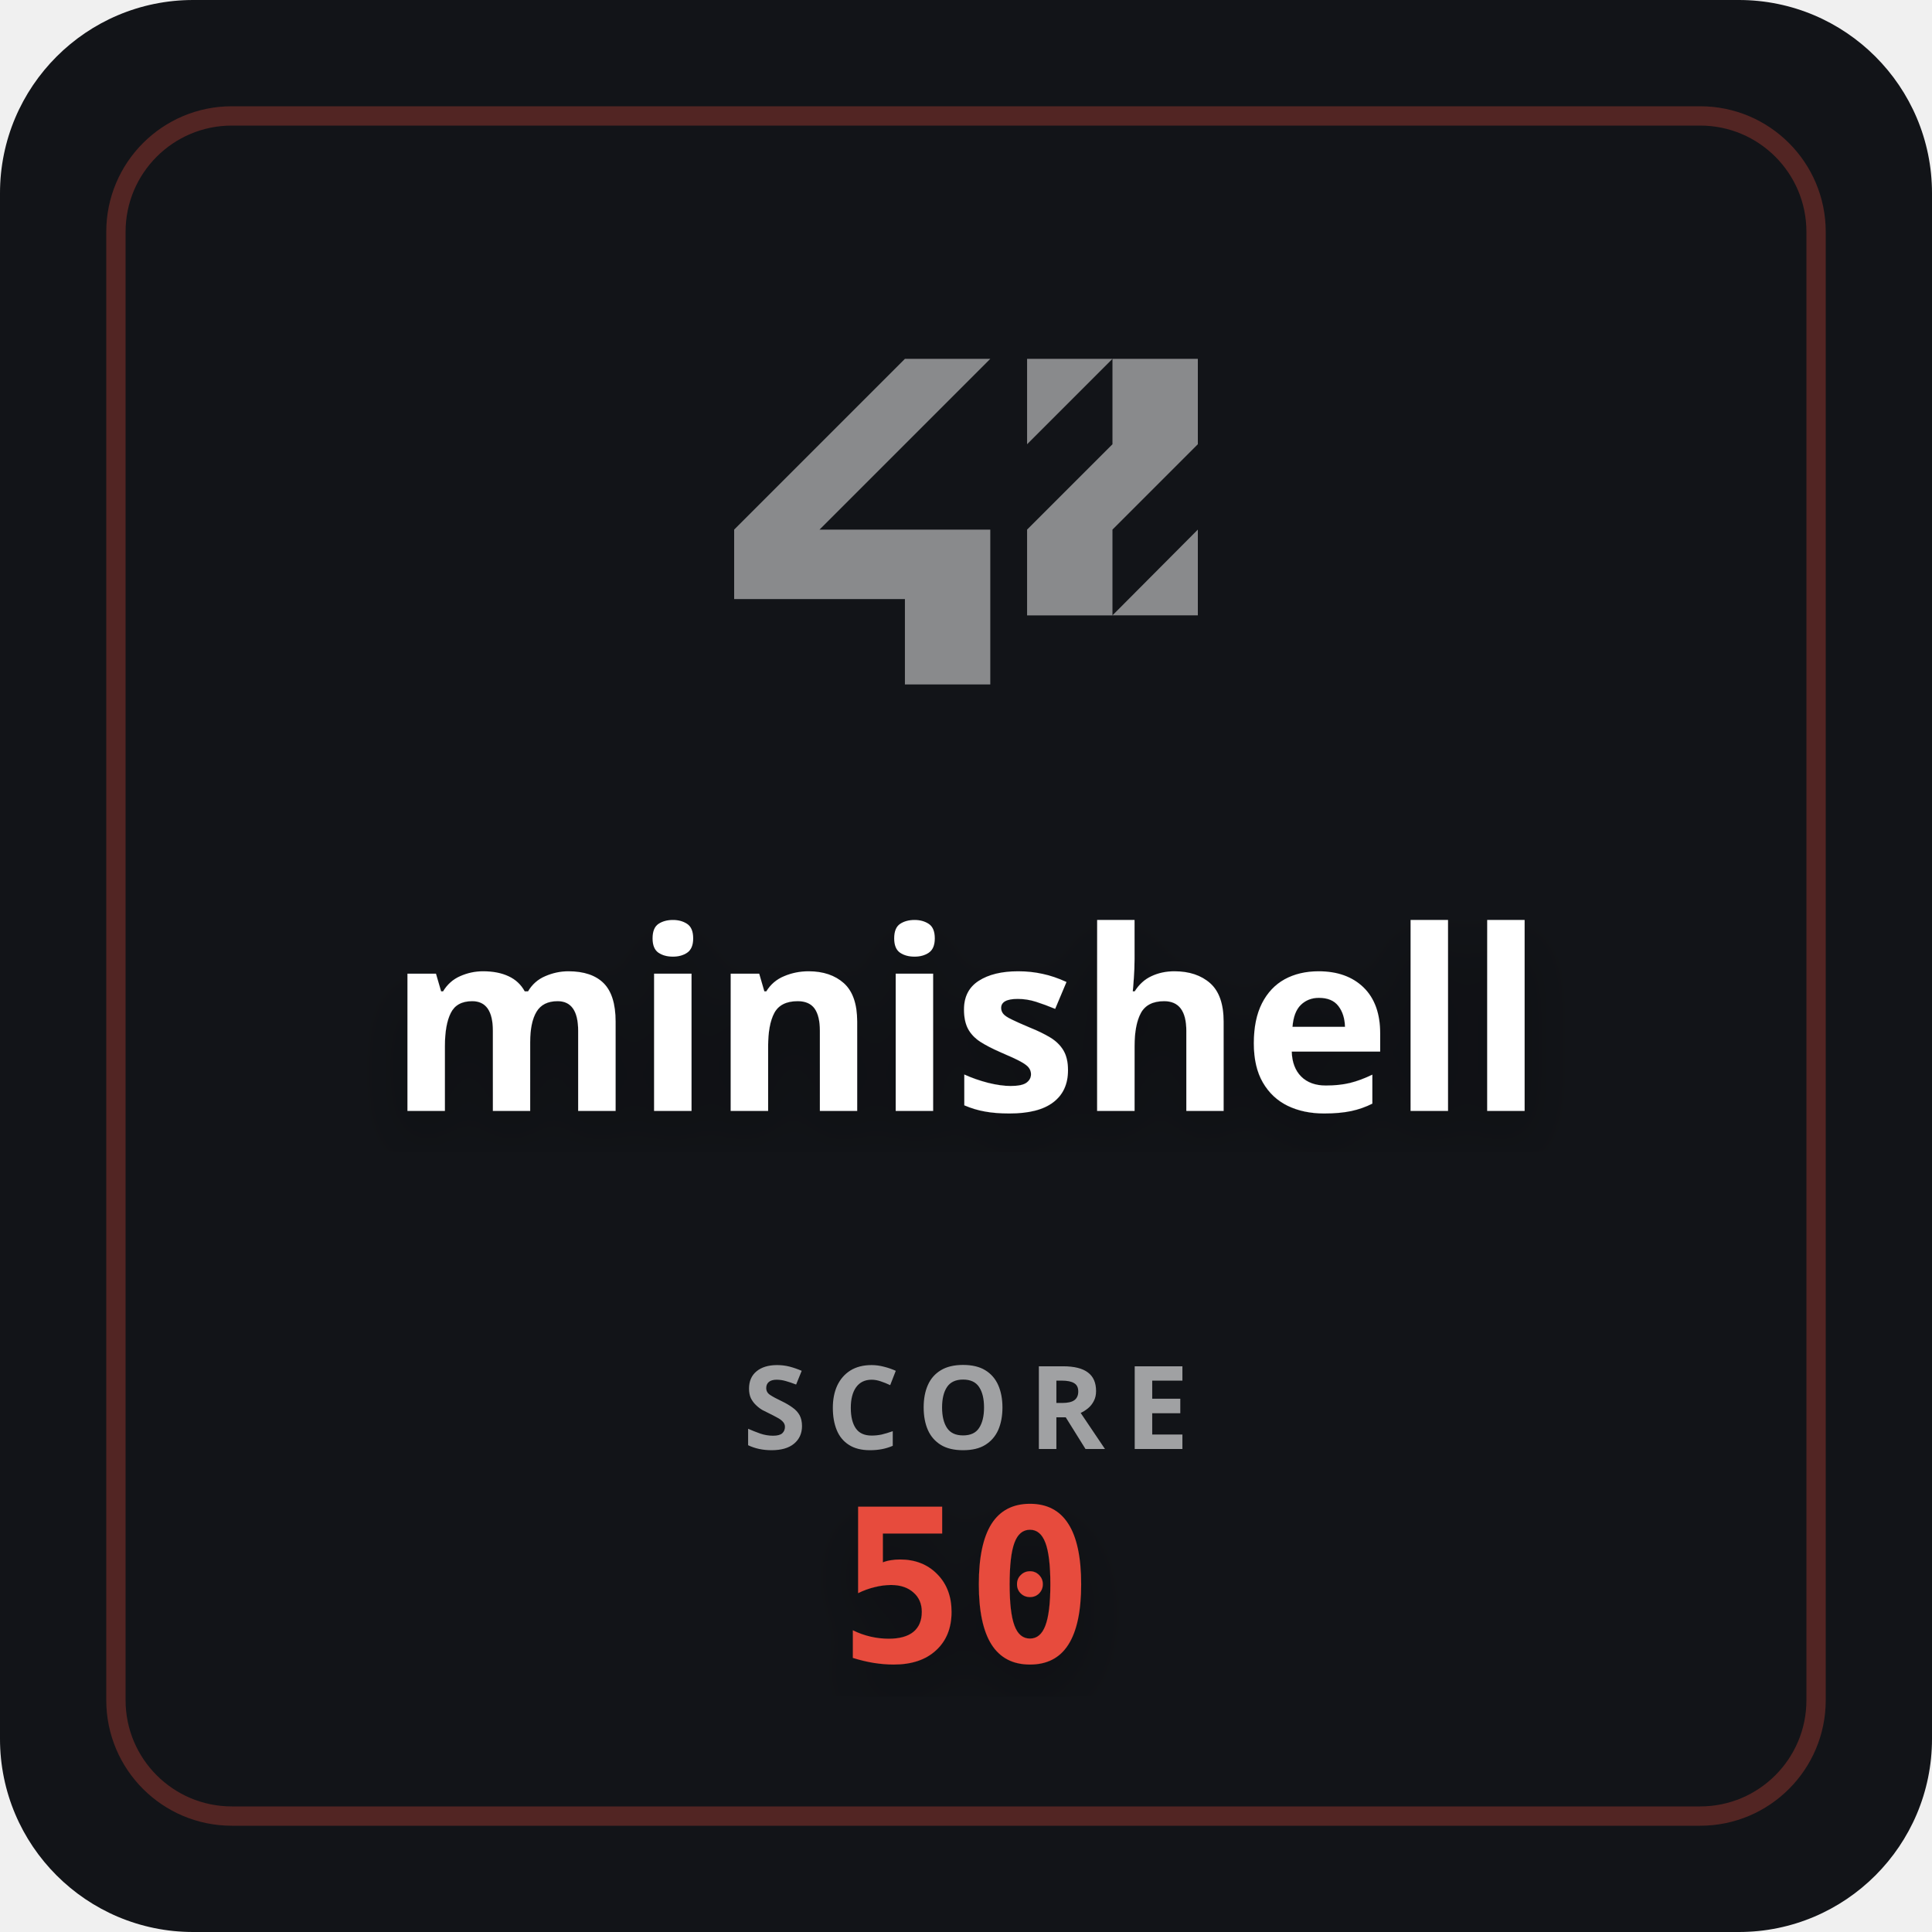
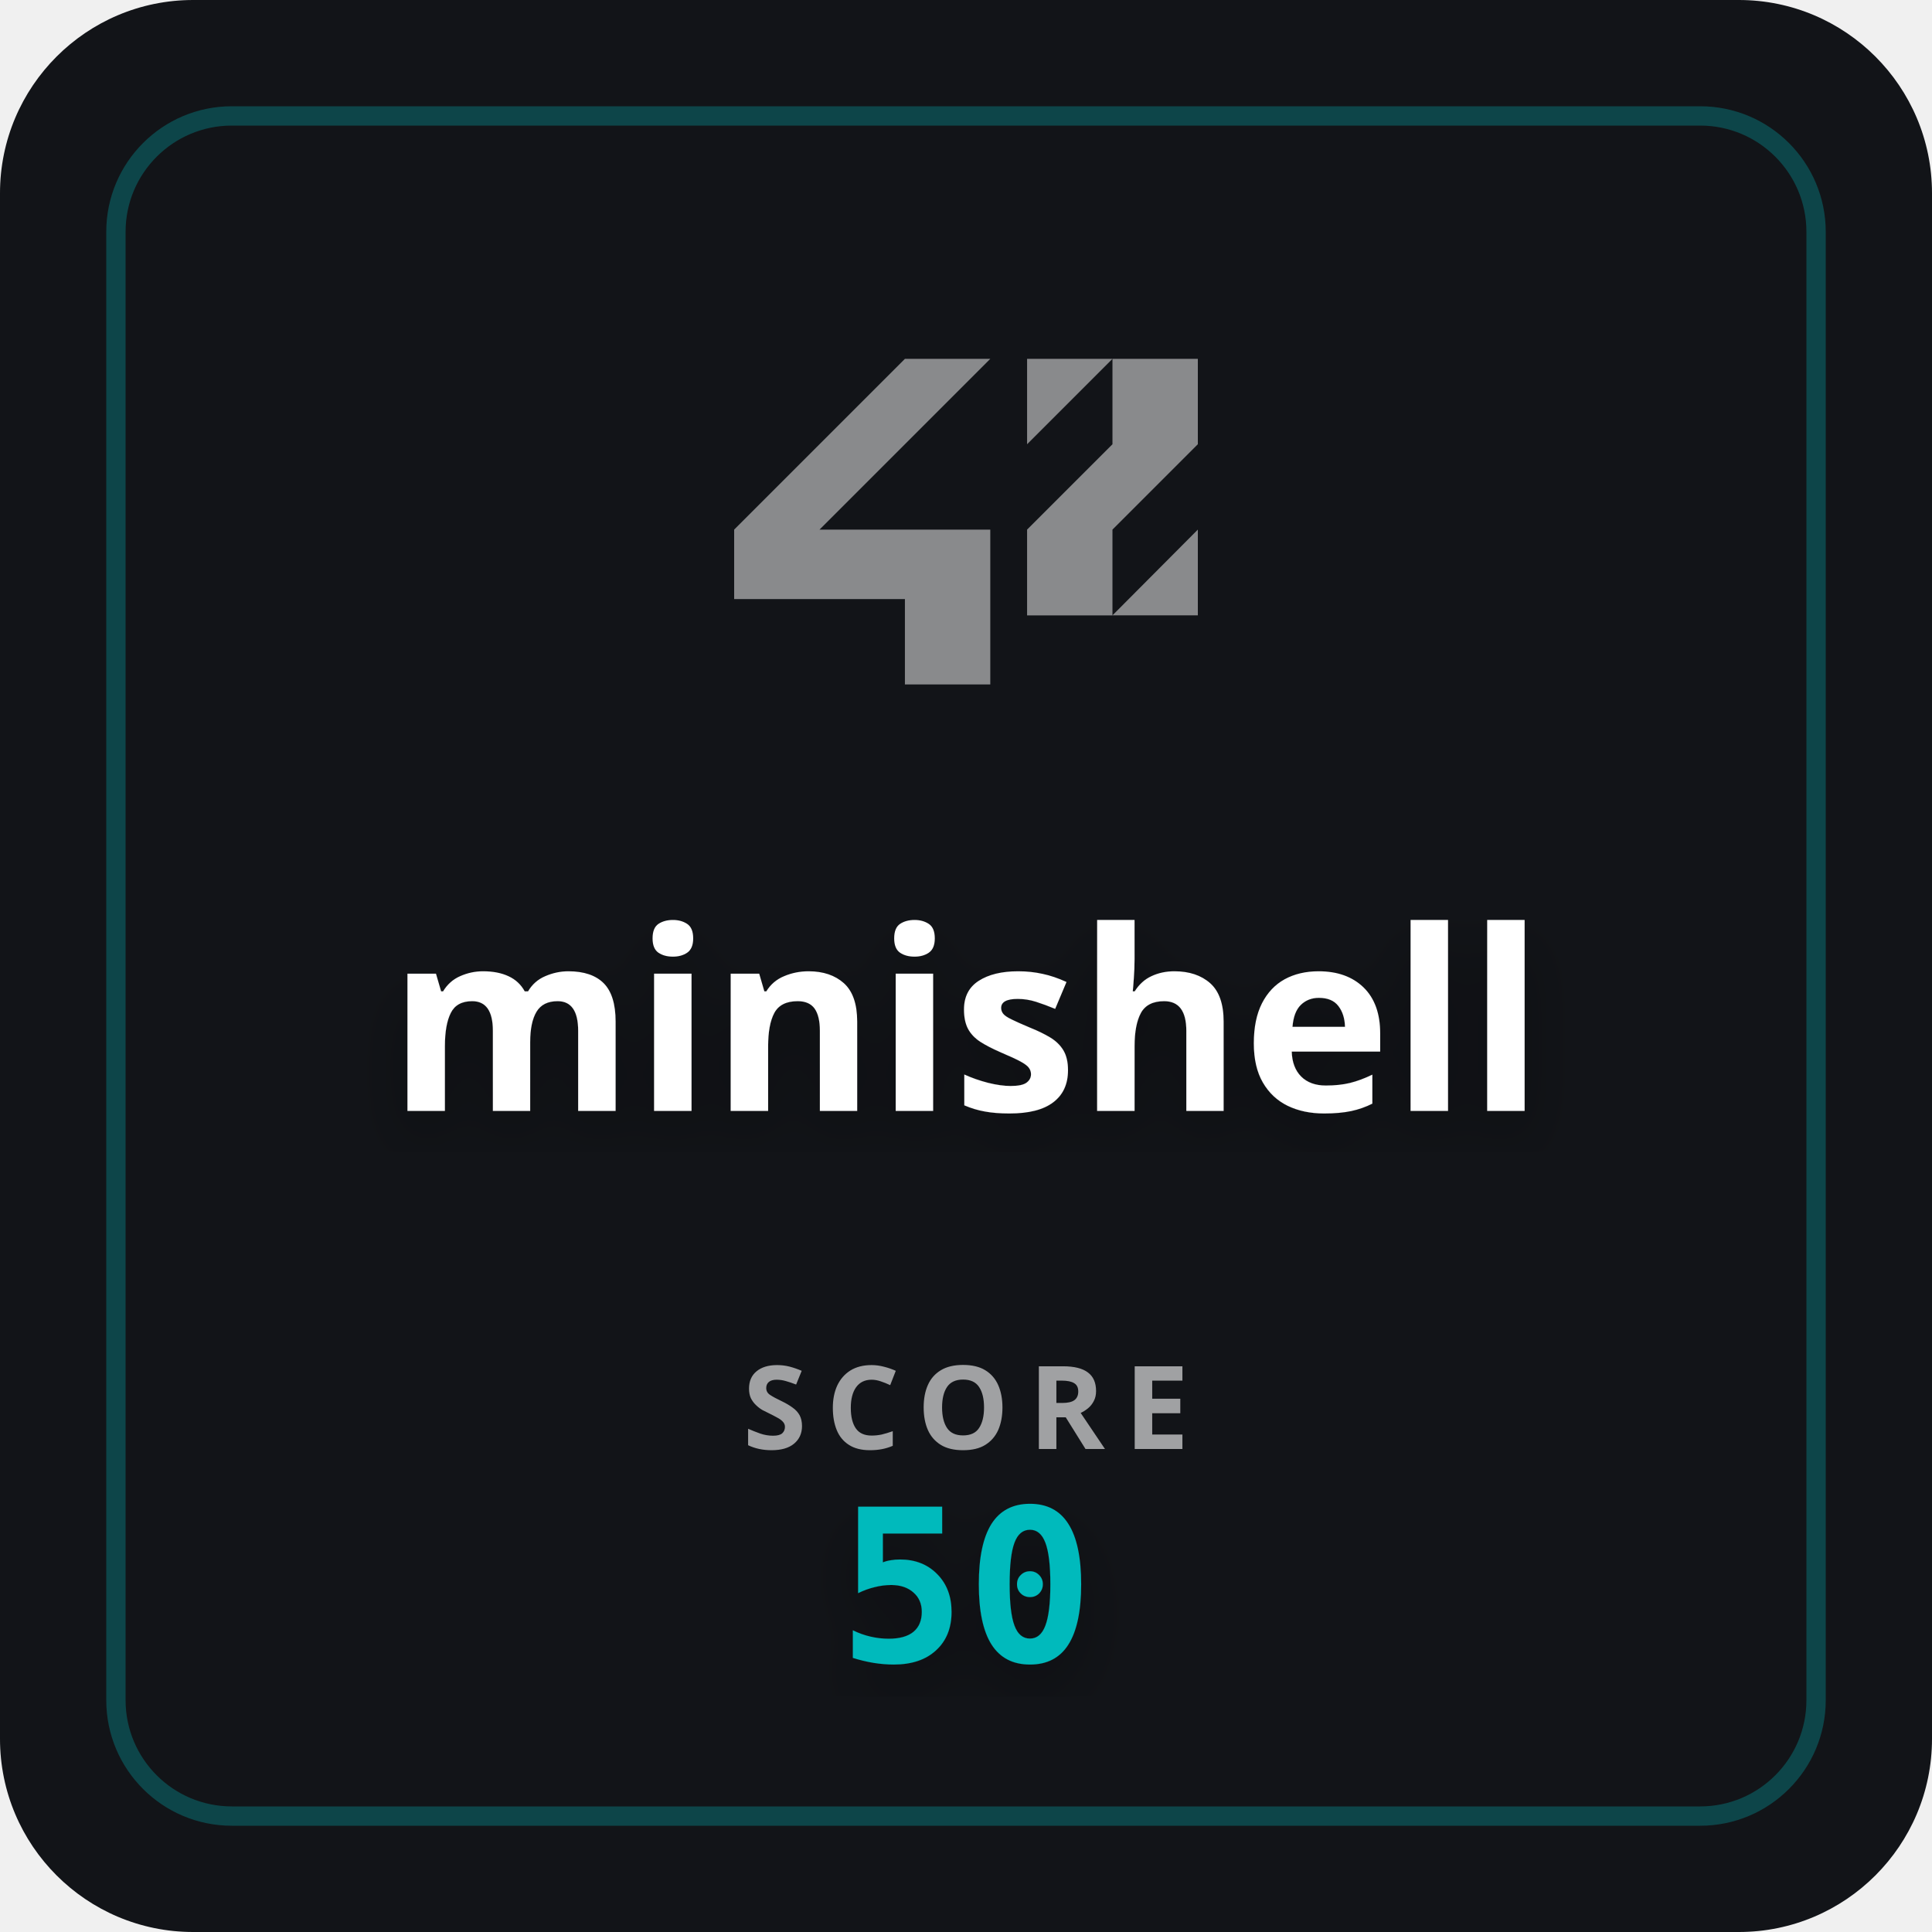
<svg xmlns="http://www.w3.org/2000/svg" width="200" height="200" viewBox="0 0 200 200">
  <defs>
    <filter id="a" width="140%" height="140%" x="-20%" y="-20%">
      <feDropShadow dx="0" dy="3" flood-color="#000" flood-opacity=".3" stdDeviation="3" />
    </filter>
  </defs>
  <rect width="200" height="200" fill="#121418" rx="20" />
-   <rect width="176" height="176" x="12" y="12" fill="none" stroke="#e74c3c" stroke-width="2" opacity=".3" rx="12" />
+   <rect width="176" height="176" x="12" y="12" fill="none" stroke="#00babc" stroke-width="2" opacity=".3" rx="12" />
  <path fill="#fff" d="M115.162 63.702H124v-8.878ZM124 37.148h-8.838v8.84l-8.838 8.836v8.88h8.838v-8.88L124 45.986Zm-8.838 0h-8.838v8.84zm-12.648 17.676H84.838l17.676-17.676h-8.838L76 54.824v7.19h17.676v8.838h8.838z" opacity=".5" />
  <text x="100" y="115" fill="#fff" filter="url(#a)" font-family="sans-serif" font-size="26" font-weight="900" text-anchor="middle">minishell</text>
  <text x="100" y="150" fill="#fff" font-family="sans-serif" font-size="12" font-weight="bold" letter-spacing="2" opacity=".6" text-anchor="middle">SCORE</text>
-   <text x="100" y="172" fill="#e74c3c" filter="url(#a)" font-family="monospace" font-size="22" font-weight="bold" text-anchor="middle">50</text>
+   <text x="100" y="172" fill="#00babc" filter="url(#a)" font-family="monospace" font-size="22" font-weight="bold" text-anchor="middle">50</text>
</svg>
